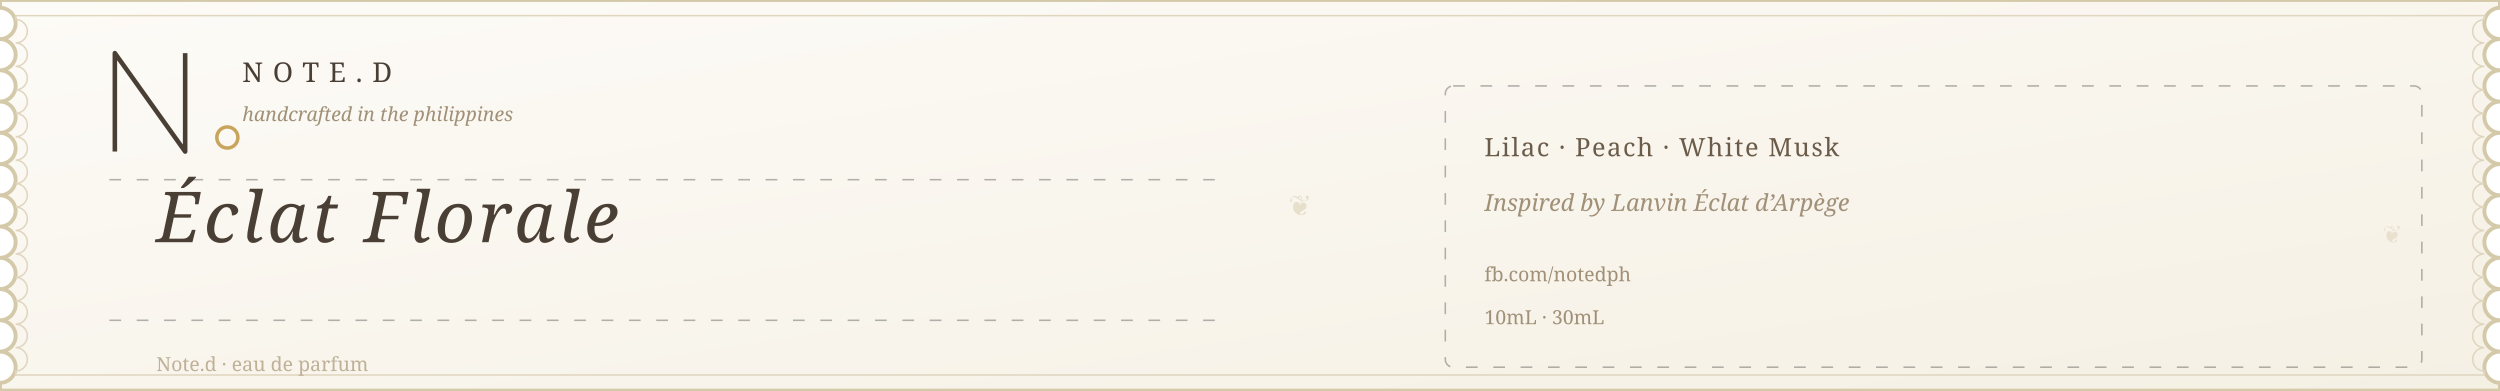
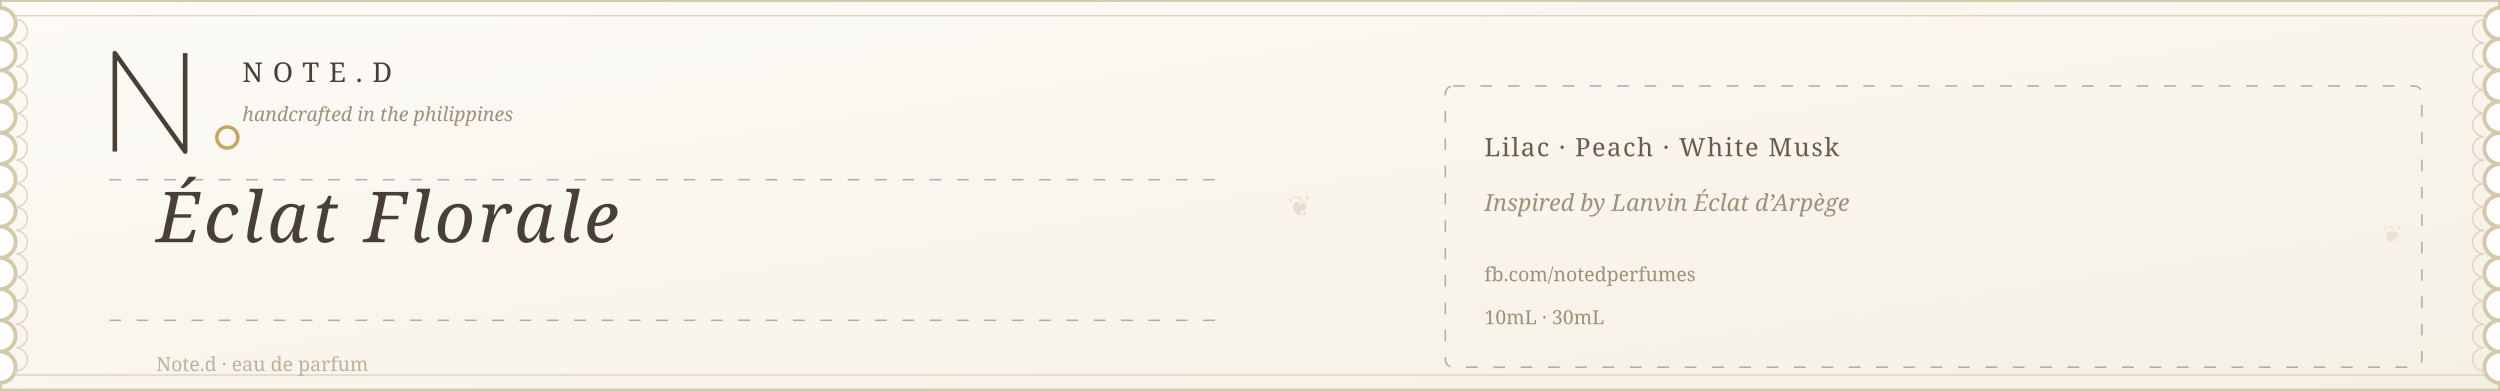
<svg xmlns="http://www.w3.org/2000/svg" viewBox="0 0 640 100" fill="none">
  <defs>
    <linearGradient id="bg" x1="0" y1="0" x2="1" y2="1">
      <stop offset="0%" stop-color="#fdfbf7" />
      <stop offset="100%" stop-color="#f5f0e4" />
    </linearGradient>
  </defs>
  <path d="M 0,0 L 640,0 L 640,2.0 a 4,4 0 0,0 0,8 a 4,4 0 0,0 0,8 a 4,4 0 0,0 0,8 a 4,4 0 0,0 0,8 a 4,4 0 0,0 0,8 a 4,4 0 0,0 0,8 a 4,4 0 0,0 0,8 a 4,4 0 0,0 0,8 a 4,4 0 0,0 0,8 a 4,4 0 0,0 0,8 a 4,4 0 0,0 0,8 a 4,4 0 0,0 0,8 L 640,100 L 0,100 L 0,98.0 a 4,4 0 0,0 0,-8 a 4,4 0 0,0 0,-8 a 4,4 0 0,0 0,-8 a 4,4 0 0,0 0,-8 a 4,4 0 0,0 0,-8 a 4,4 0 0,0 0,-8 a 4,4 0 0,0 0,-8 a 4,4 0 0,0 0,-8 a 4,4 0 0,0 0,-8 a 4,4 0 0,0 0,-8 a 4,4 0 0,0 0,-8 a 4,4 0 0,0 0,-8 L 0,0 Z" fill="url(#bg)" stroke="#d4c9a8" stroke-width="1" />
  <path d="M 4,4 L 636,4 L 636,5.0 a 3,3 0 0,0 0,6 a 3,3 0 0,0 0,6 a 3,3 0 0,0 0,6 a 3,3 0 0,0 0,6 a 3,3 0 0,0 0,6 a 3,3 0 0,0 0,6 a 3,3 0 0,0 0,6 a 3,3 0 0,0 0,6 a 3,3 0 0,0 0,6 a 3,3 0 0,0 0,6 a 3,3 0 0,0 0,6 a 3,3 0 0,0 0,6 a 3,3 0 0,0 0,6 a 3,3 0 0,0 0,6 a 3,3 0 0,0 0,6 L 636,96 L 4,96 L 4,95.0 a 3,3 0 0,0 0,-6 a 3,3 0 0,0 0,-6 a 3,3 0 0,0 0,-6 a 3,3 0 0,0 0,-6 a 3,3 0 0,0 0,-6 a 3,3 0 0,0 0,-6 a 3,3 0 0,0 0,-6 a 3,3 0 0,0 0,-6 a 3,3 0 0,0 0,-6 a 3,3 0 0,0 0,-6 a 3,3 0 0,0 0,-6 a 3,3 0 0,0 0,-6 a 3,3 0 0,0 0,-6 a 3,3 0 0,0 0,-6 a 3,3 0 0,0 0,-6 L 4,4 Z" fill="none" stroke="#e0d6c0" stroke-width="0.4" />
  <g transform="translate(24,10) scale(0.9)">
    <path d="M6 32 L6 4 L26 32 L26 4" stroke="#4a3f35" stroke-width="1.3" stroke-linejoin="round" fill="none" />
    <circle cx="38" cy="28" r="3" stroke="#c8a45c" stroke-width="1" fill="none" />
  </g>
  <text x="62" y="21" font-family="Georgia,serif" font-size="7" fill="#4a3f35" letter-spacing="2.5">NOTE.D</text>
  <text x="62" y="31" font-family="Georgia,serif" font-size="5" fill="#a09078" font-style="italic">handcrafted in the philippines</text>
  <text x="40" y="62" font-family="Georgia,serif" font-size="18" fill="#4a3f35" font-style="italic" letter-spacing="1">Éclat Florale</text>
  <line x1="28" y1="46" x2="315" y2="46" stroke="#2a2a2a" stroke-width="0.4" opacity="0.35" stroke-dasharray="3 4" />
  <line x1="28" y1="82" x2="315" y2="82" stroke="#2a2a2a" stroke-width="0.4" opacity="0.35" stroke-dasharray="3 4" />
  <text x="40" y="95" font-family="Georgia,serif" font-size="5" fill="#bfb098">Note.d  ·  eau de parfum</text>
  <text x="330" y="55" font-family="Georgia,serif" font-size="7" fill="#d4c9a8" opacity="0.5">❦</text>
  <rect x="370" y="22" width="250" height="72" rx="2" stroke="#2a2a2a" stroke-width="0.4" fill="none" opacity="0.35" stroke-dasharray="3 4" />
  <text x="380" y="40" font-family="Georgia,serif" font-size="6.5" fill="#6b5c4a" letter-spacing="0.4">Lilac  ·  Peach  ·  White Musk</text>
  <text x="380" y="54" font-family="Georgia,serif" font-size="6" fill="#a09078" font-style="italic">Inspired by Lanvin Éclat d’Arpège</text>
-   <text x="380" y="72" font-family="Georgia,serif" font-size="5" fill="#a09078">fb.com/notedph</text>
+   <text x="380" y="72" font-family="Georgia,serif" font-size="5" fill="#a09078">fb.com/notedperfumes</text>
  <text x="380" y="83" font-family="Georgia,serif" font-size="5" fill="#a09078">10mL · 30mL</text>
  <text x="610" y="62" font-family="Georgia,serif" font-size="6" fill="#d4c9a8" opacity="0.4">❦</text>
</svg>
